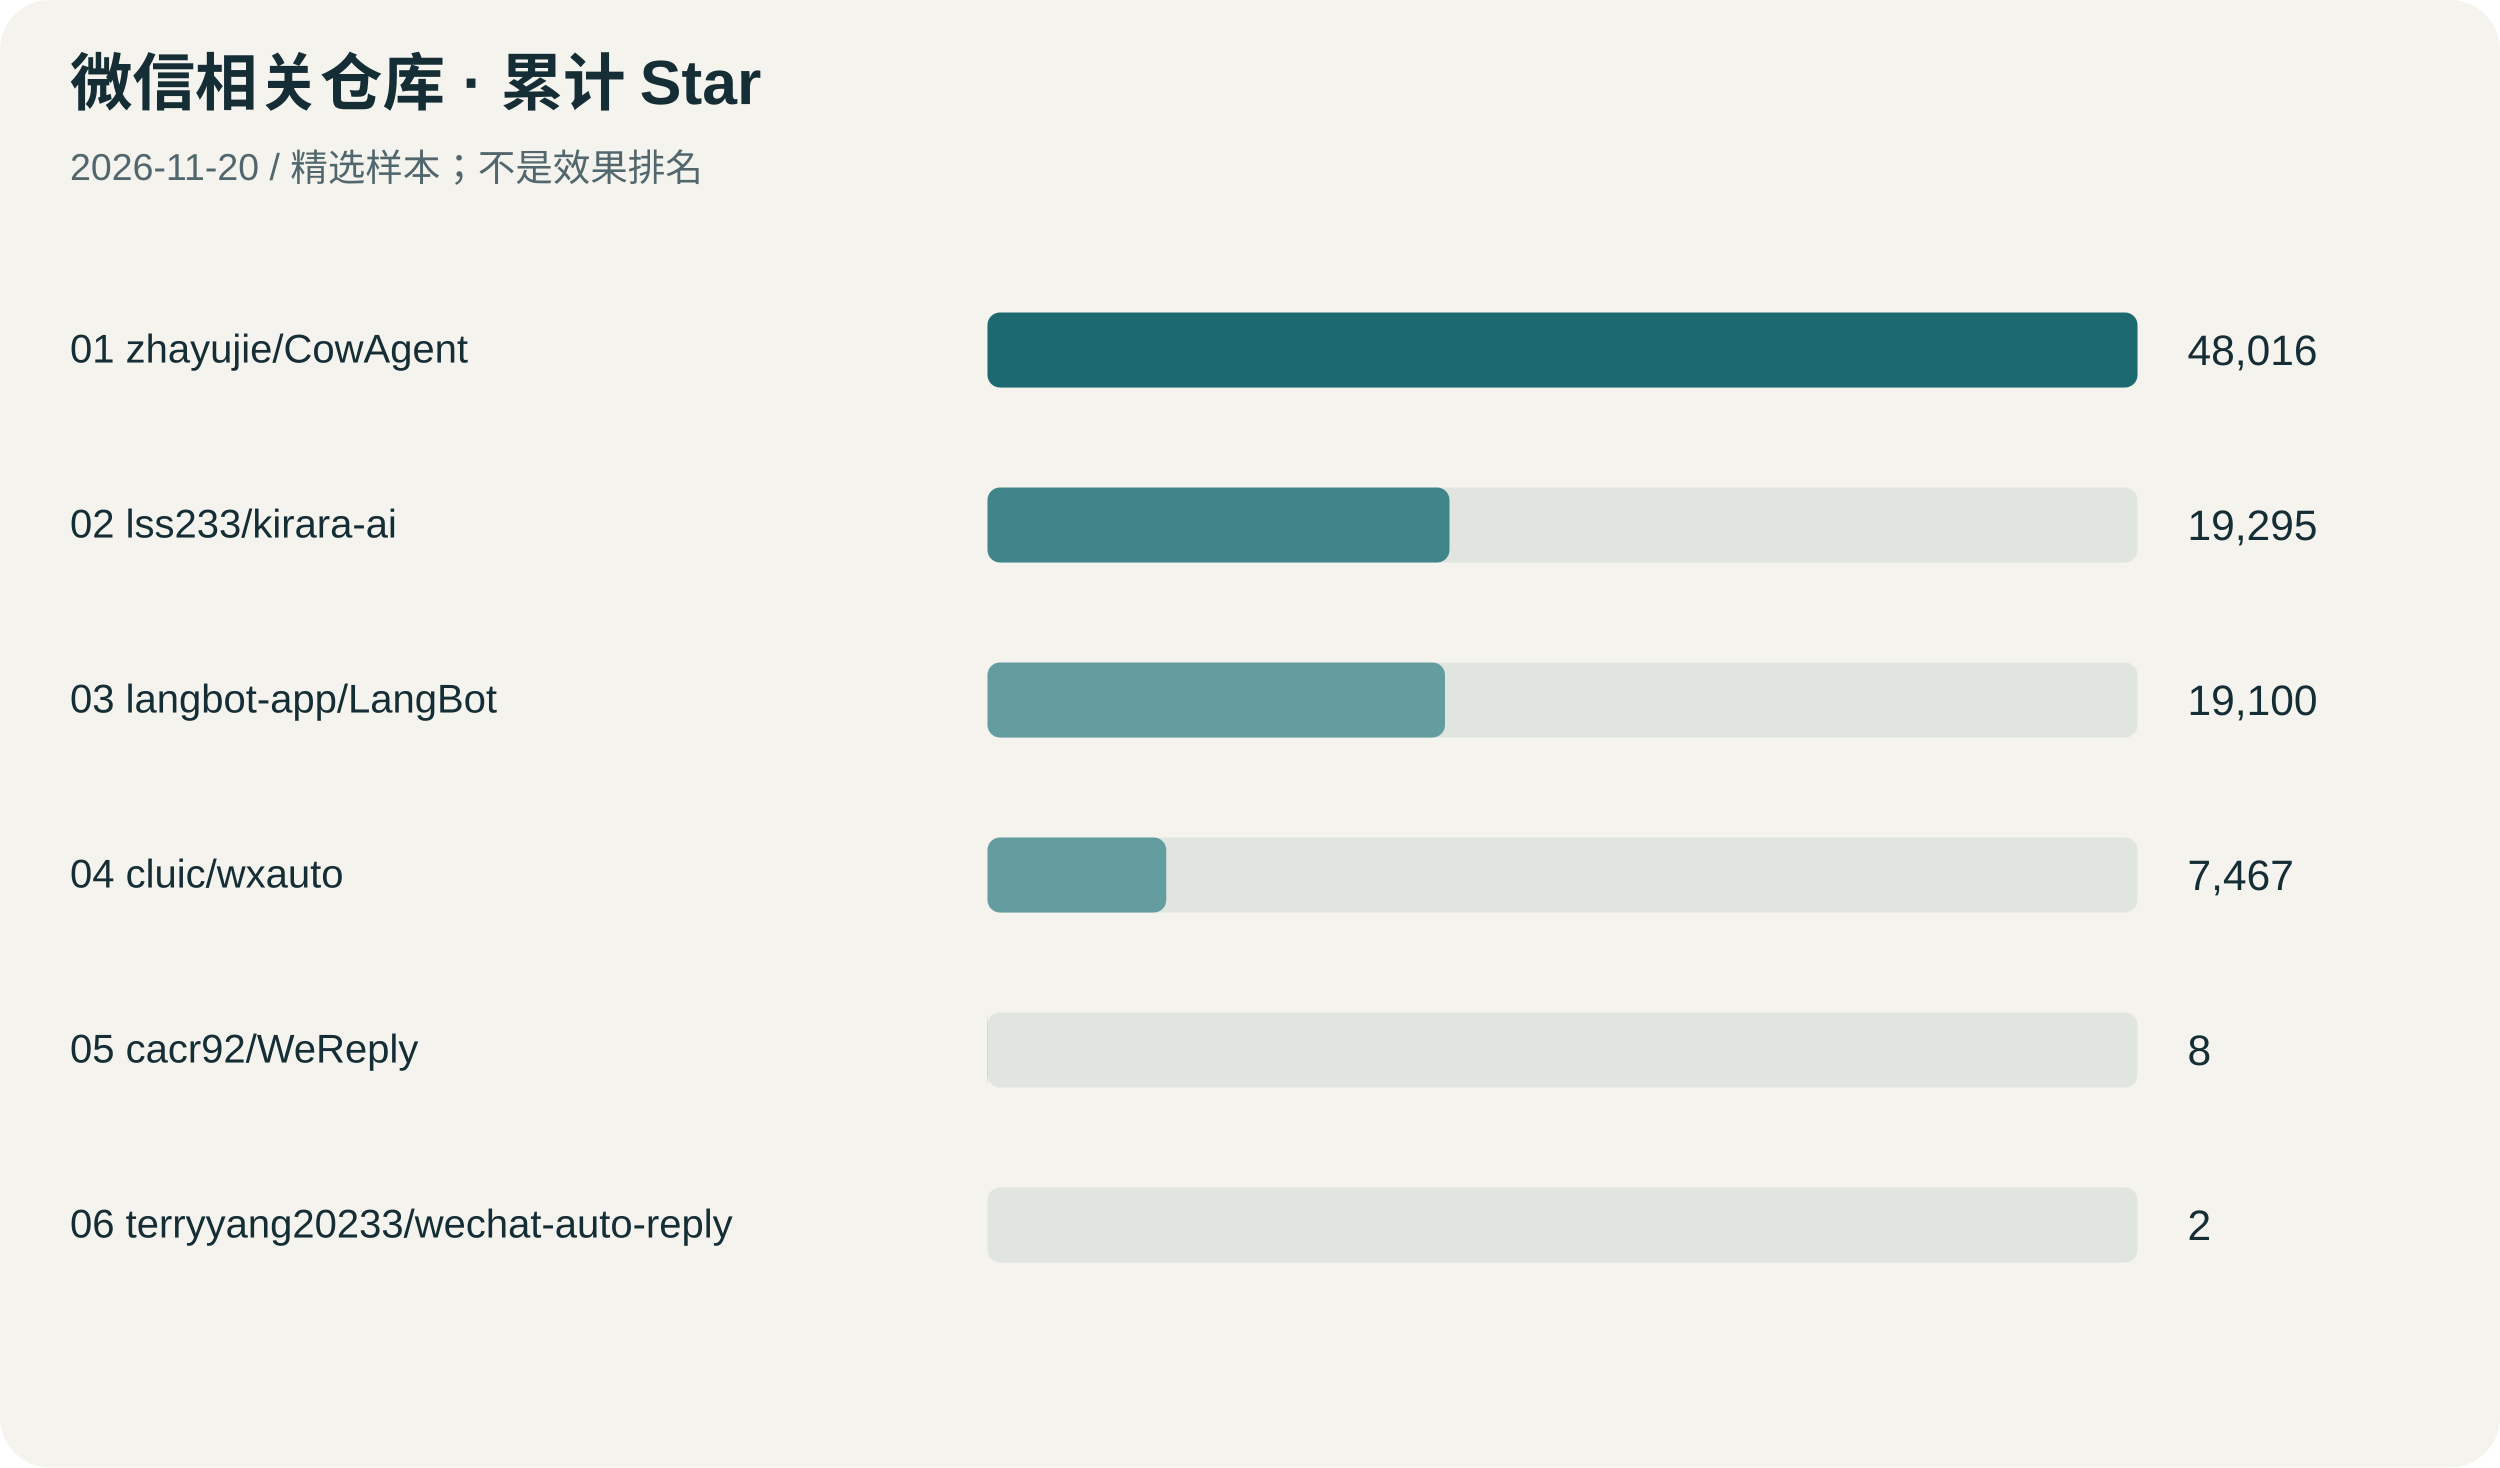
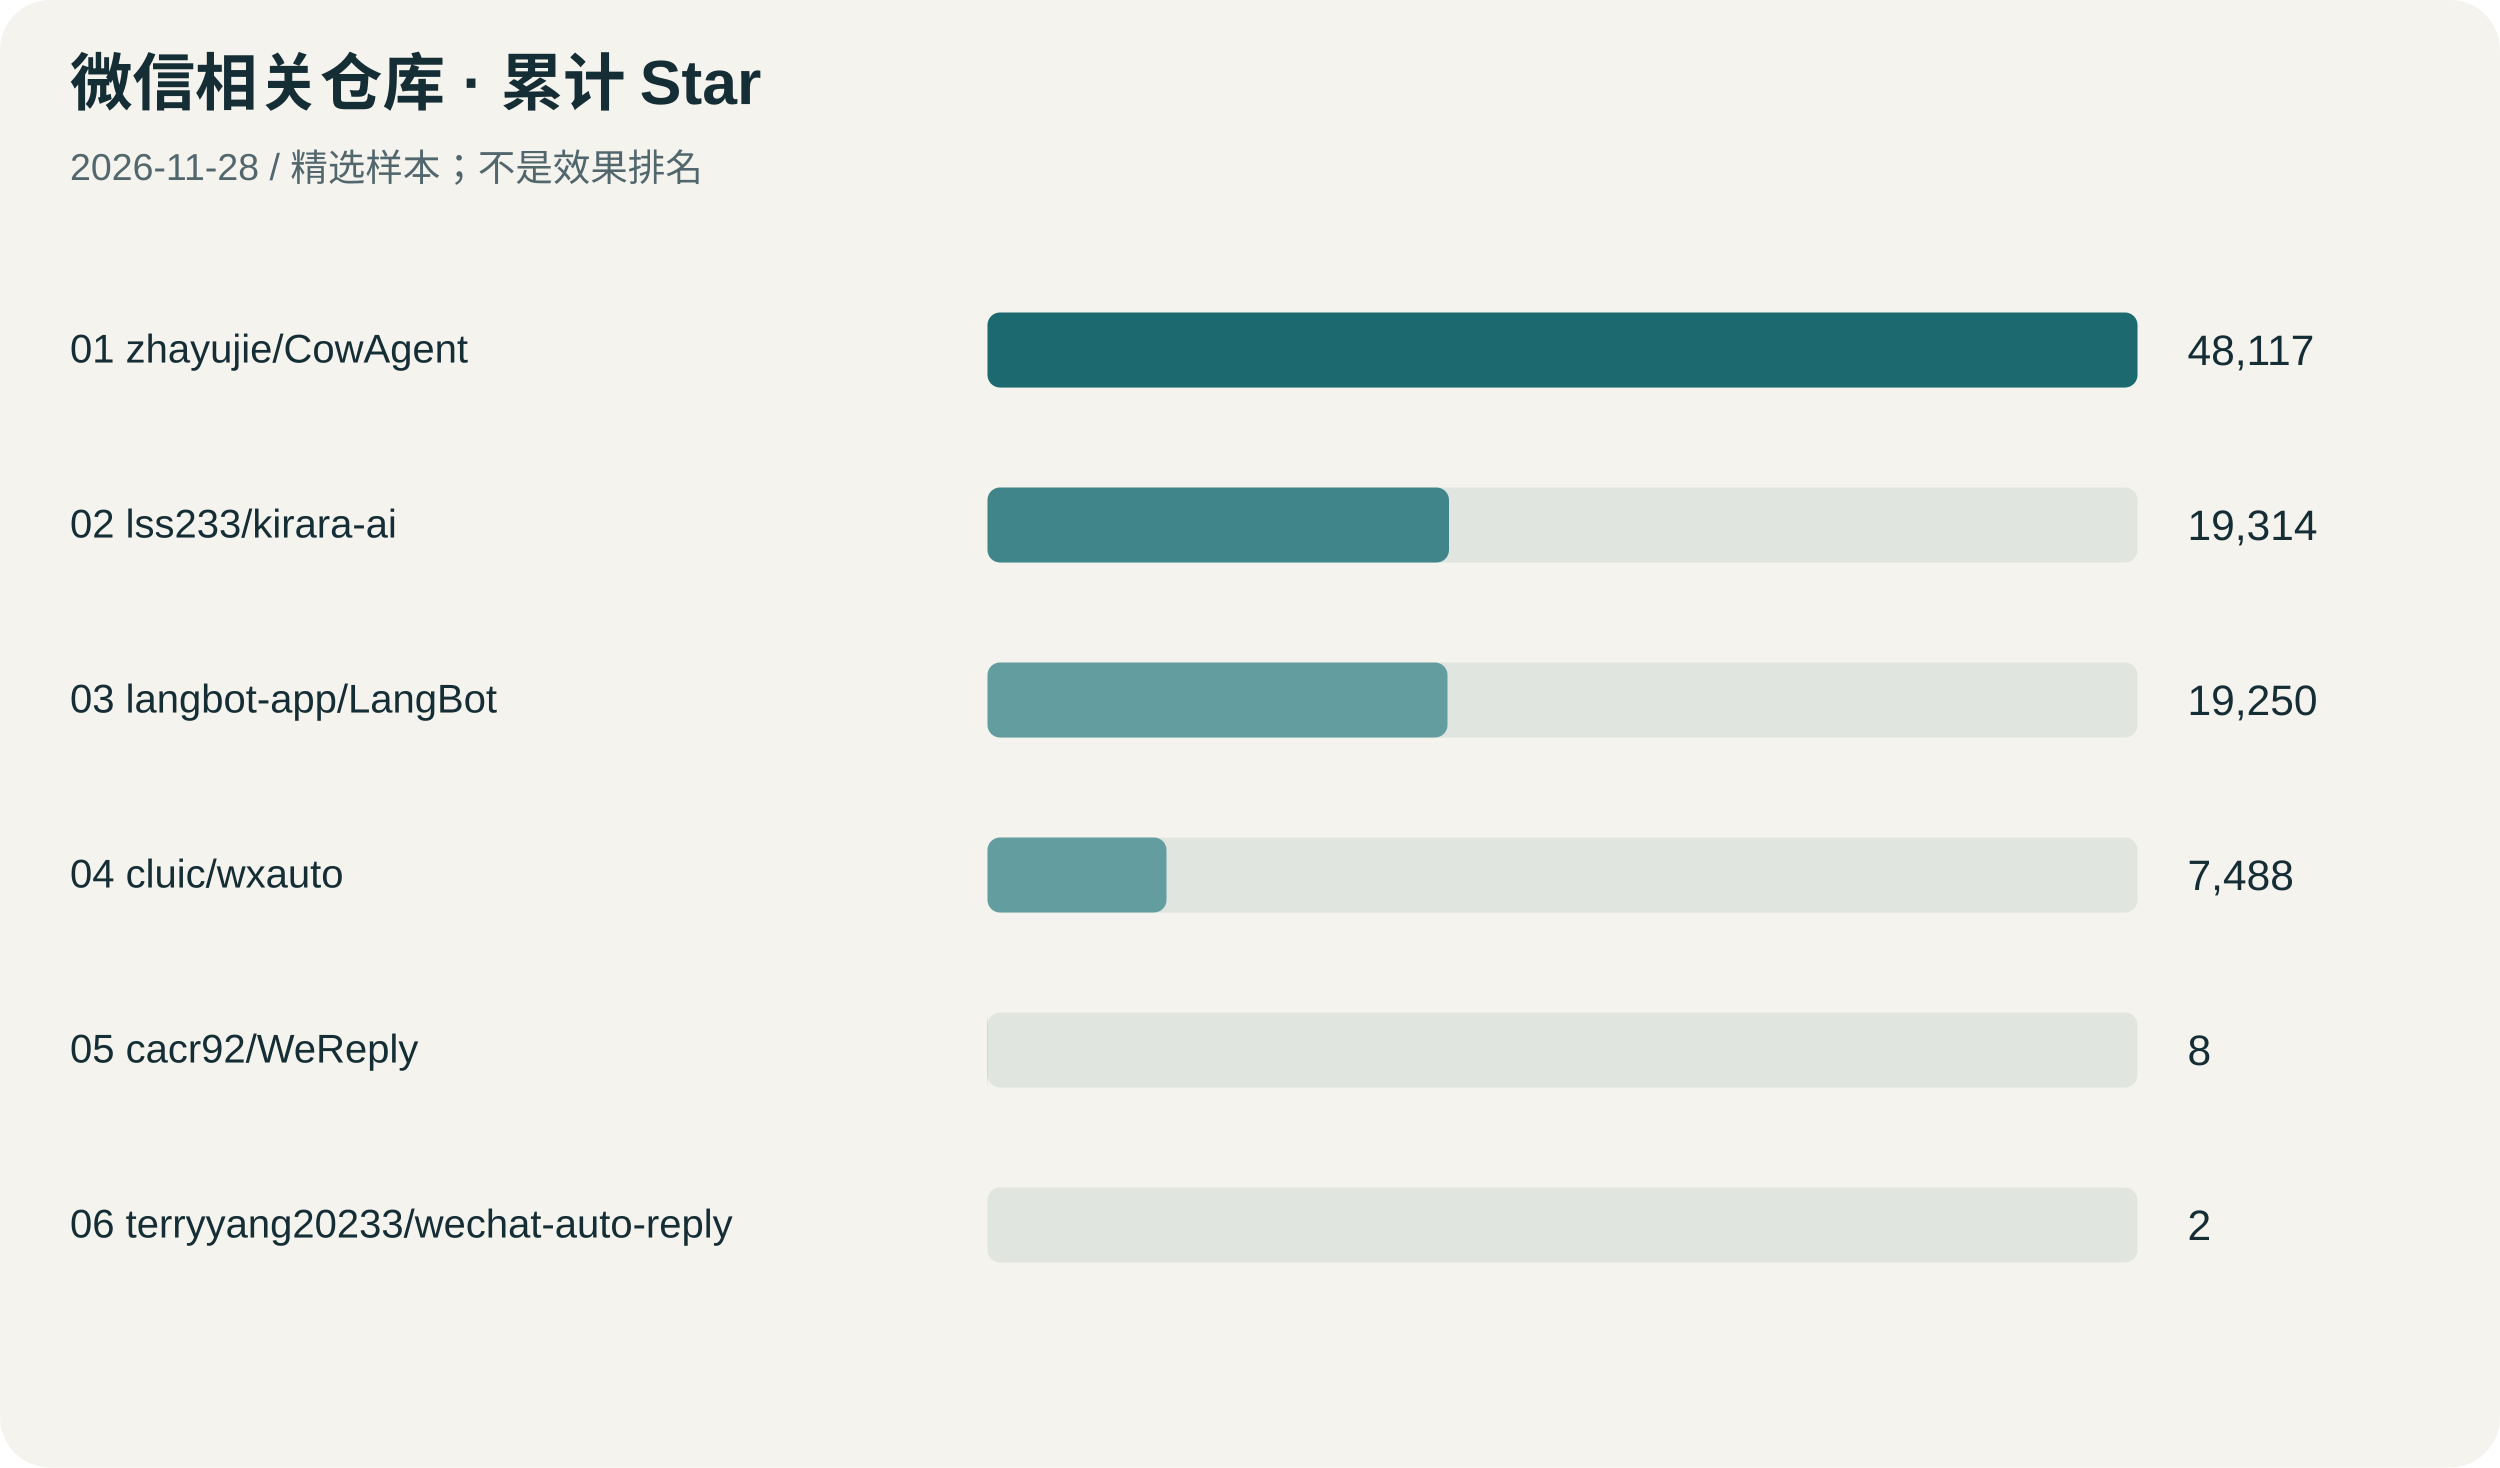
<svg xmlns="http://www.w3.org/2000/svg" viewBox="0 0 1000 587" role="img" aria-labelledby="title desc">
  <rect width="100%" height="100%" rx="20" fill="#f5f3ed" />
  <g font-family="Segoe UI,Microsoft YaHei,Arial,sans-serif" fill="#152d35">
    <text x="28" y="42" font-size="25" font-weight="700">微信相关仓库 · 累计 Star</text>
-     <text x="28" y="72" font-size="15" fill="#52676d">2026-11-20 / 精选样本；不是效果排名</text>
+     <text x="28" y="72" font-size="15" fill="#52676d">2026-11-28 / 精选样本；不是效果排名</text>
    <text x="28" y="145" font-size="16">01  zhayujie/CowAgent</text>
    <rect x="395" y="125" width="460" height="30" rx="5" fill="#e0e5df" />
    <rect x="395" y="125" width="460.0" height="30" rx="5" fill="#1c6970" />
-     <text x="875" y="146" font-size="17">48,016</text>
+     <text x="875" y="146" font-size="17">48,117</text>
    <text x="28" y="215" font-size="16">02  lss233/kirara-ai</text>
    <rect x="395" y="195" width="460" height="30" rx="5" fill="#e0e5df" />
-     <rect x="395" y="195" width="184.8" height="30" rx="5" fill="#40858a" />
-     <text x="875" y="216" font-size="17">19,295</text>
+     <rect x="395" y="195" width="184.6" height="30" rx="5" fill="#40858a" />
+     <text x="875" y="216" font-size="17">19,314</text>
    <text x="28" y="285" font-size="16">03  langbot-app/LangBot</text>
    <rect x="395" y="265" width="460" height="30" rx="5" fill="#e0e5df" />
-     <rect x="395" y="265" width="183.0" height="30" rx="5" fill="#639da0" />
-     <text x="875" y="286" font-size="17">19,100</text>
+     <rect x="395" y="265" width="184.0" height="30" rx="5" fill="#639da0" />
+     <text x="875" y="286" font-size="17">19,250</text>
    <text x="28" y="355" font-size="16">04  cluic/wxauto</text>
    <rect x="395" y="335" width="460" height="30" rx="5" fill="#e0e5df" />
-     <rect x="395" y="335" width="71.5" height="30" rx="5" fill="#639da0" />
-     <text x="875" y="356" font-size="17">7,467</text>
+     <rect x="395" y="335" width="71.6" height="30" rx="5" fill="#639da0" />
+     <text x="875" y="356" font-size="17">7,488</text>
    <text x="28" y="425" font-size="16">05  cacr92/WeReply</text>
    <rect x="395" y="405" width="460" height="30" rx="5" fill="#e0e5df" />
    <rect x="395" y="405" width="0.1" height="30" rx="5" fill="#639da0" />
    <text x="875" y="426" font-size="17">8</text>
    <text x="28" y="495" font-size="16">06  terryyang20233/wechat-auto-reply</text>
    <rect x="395" y="475" width="460" height="30" rx="5" fill="#e0e5df" />
    <rect x="395" y="475" width="0.0" height="30" rx="5" fill="#639da0" />
    <text x="875" y="496" font-size="17">2</text>
  </g>
</svg>
